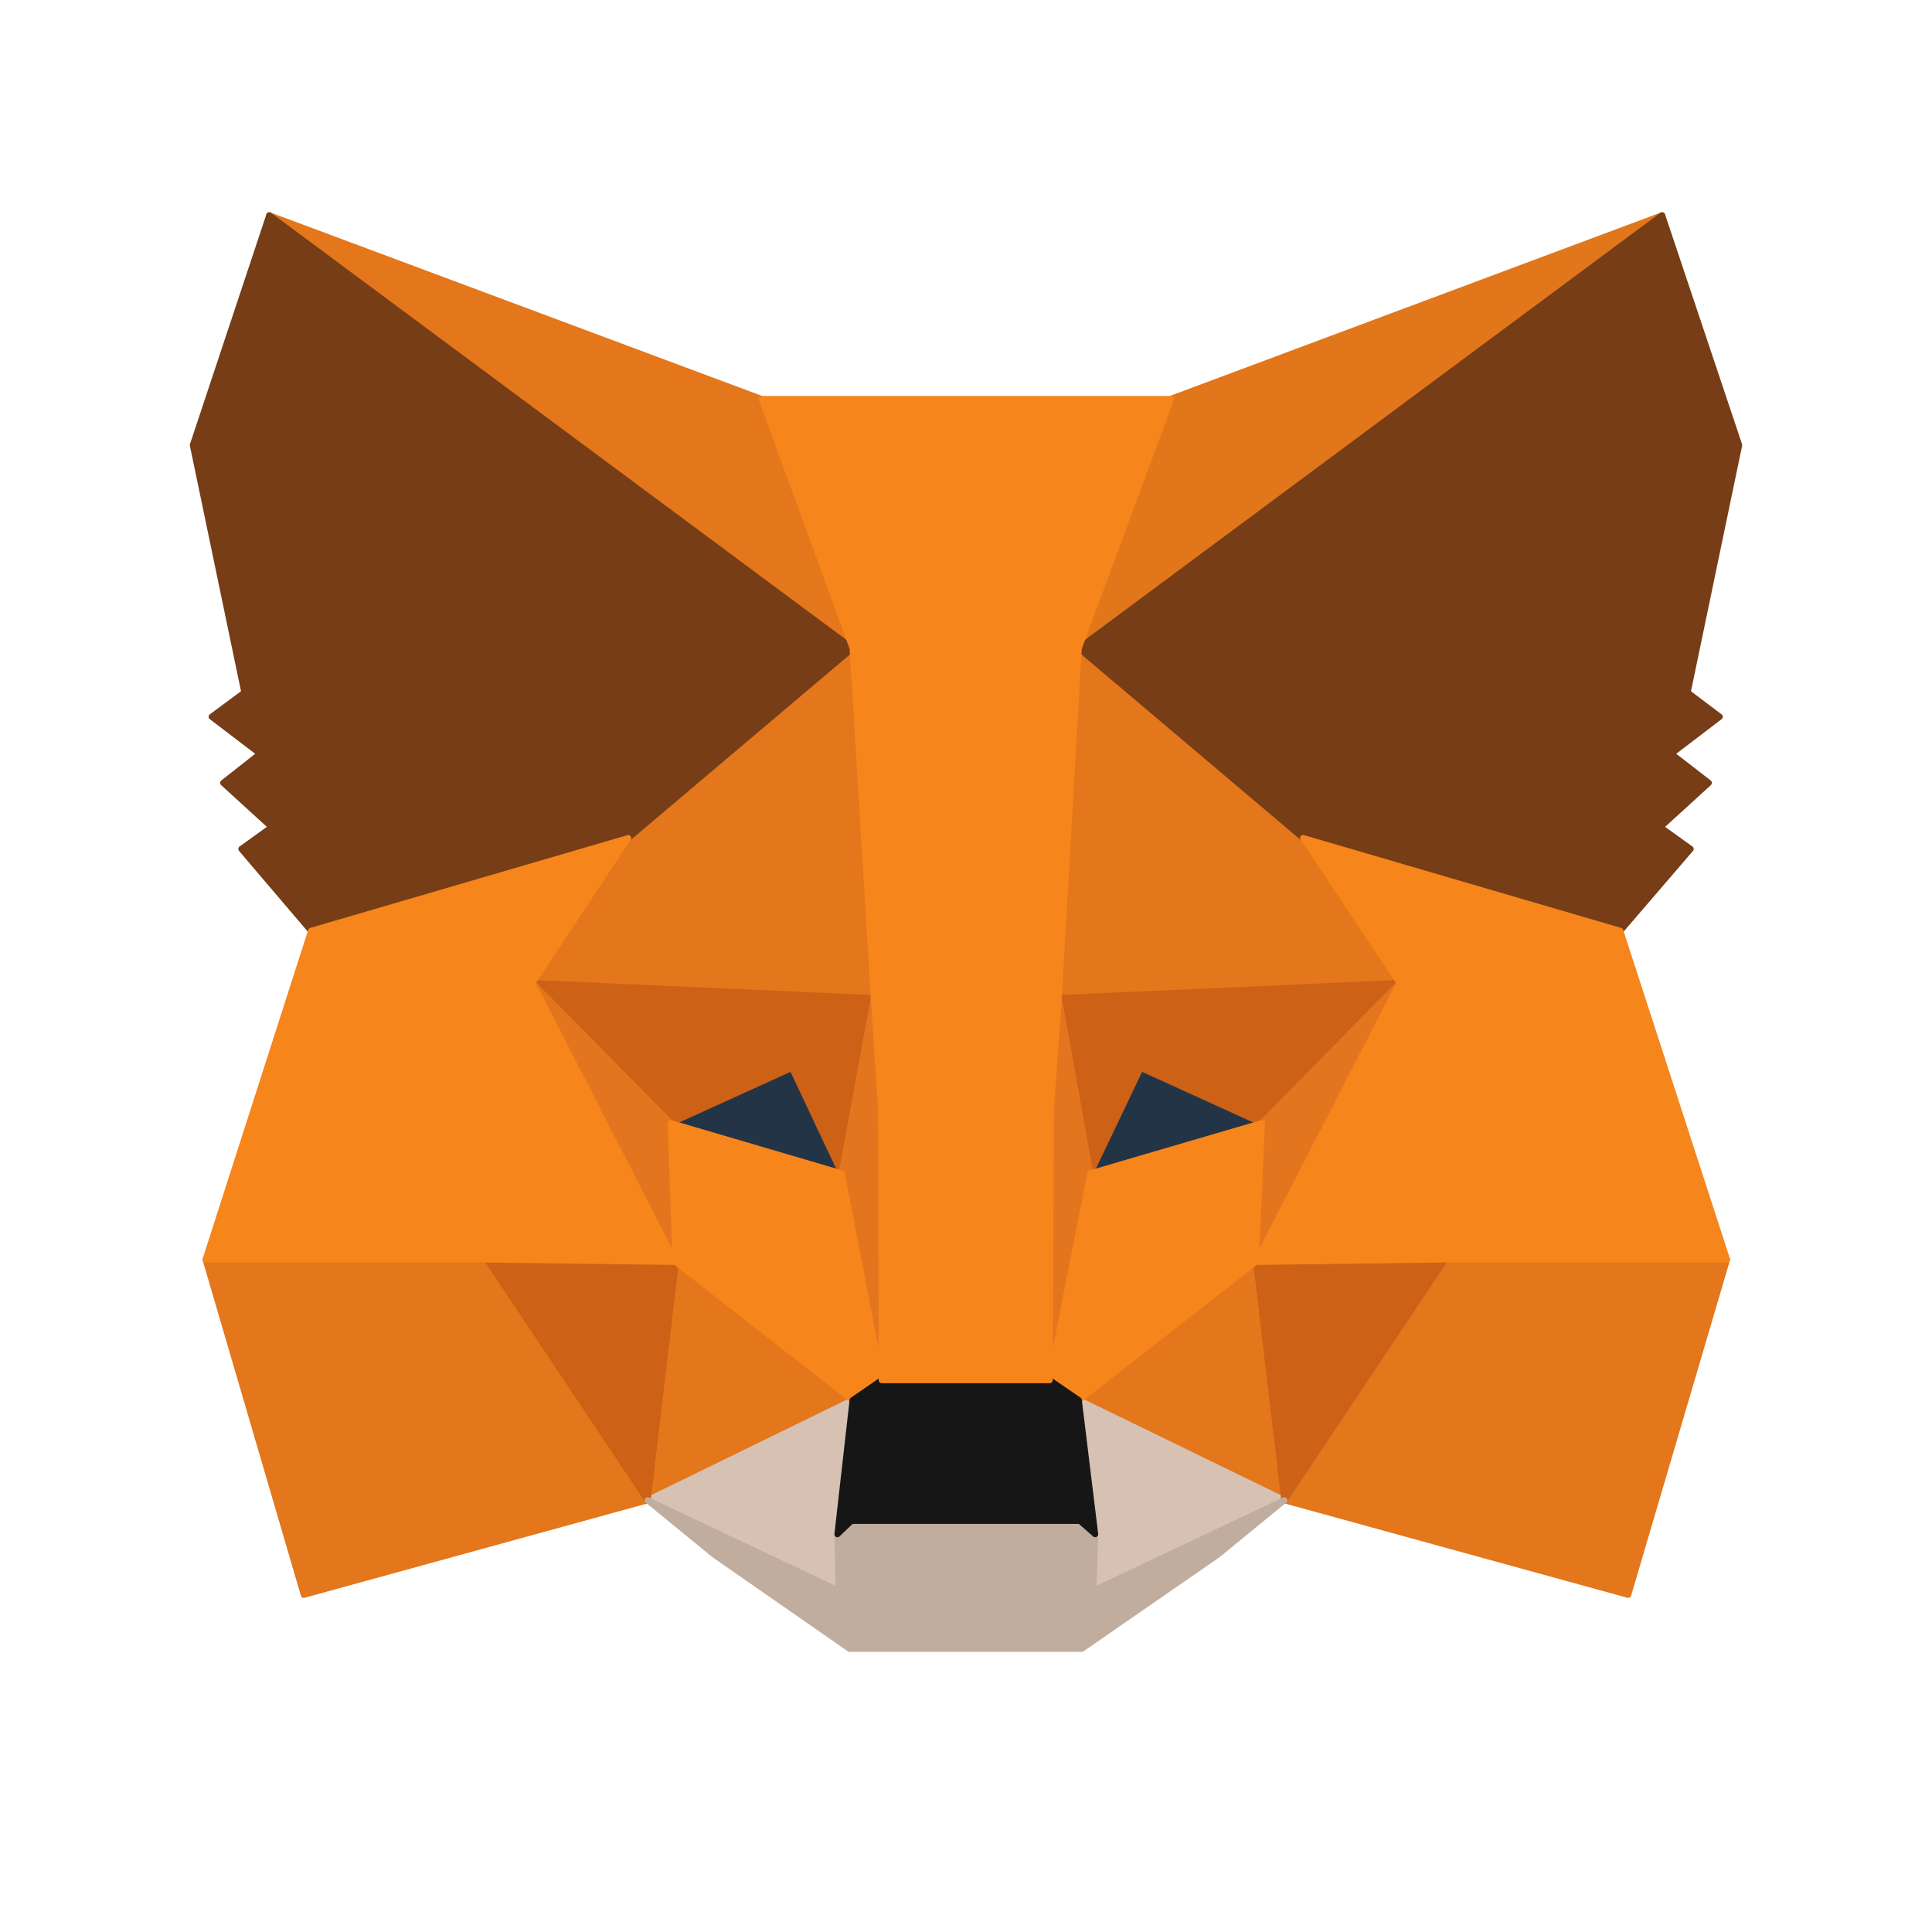
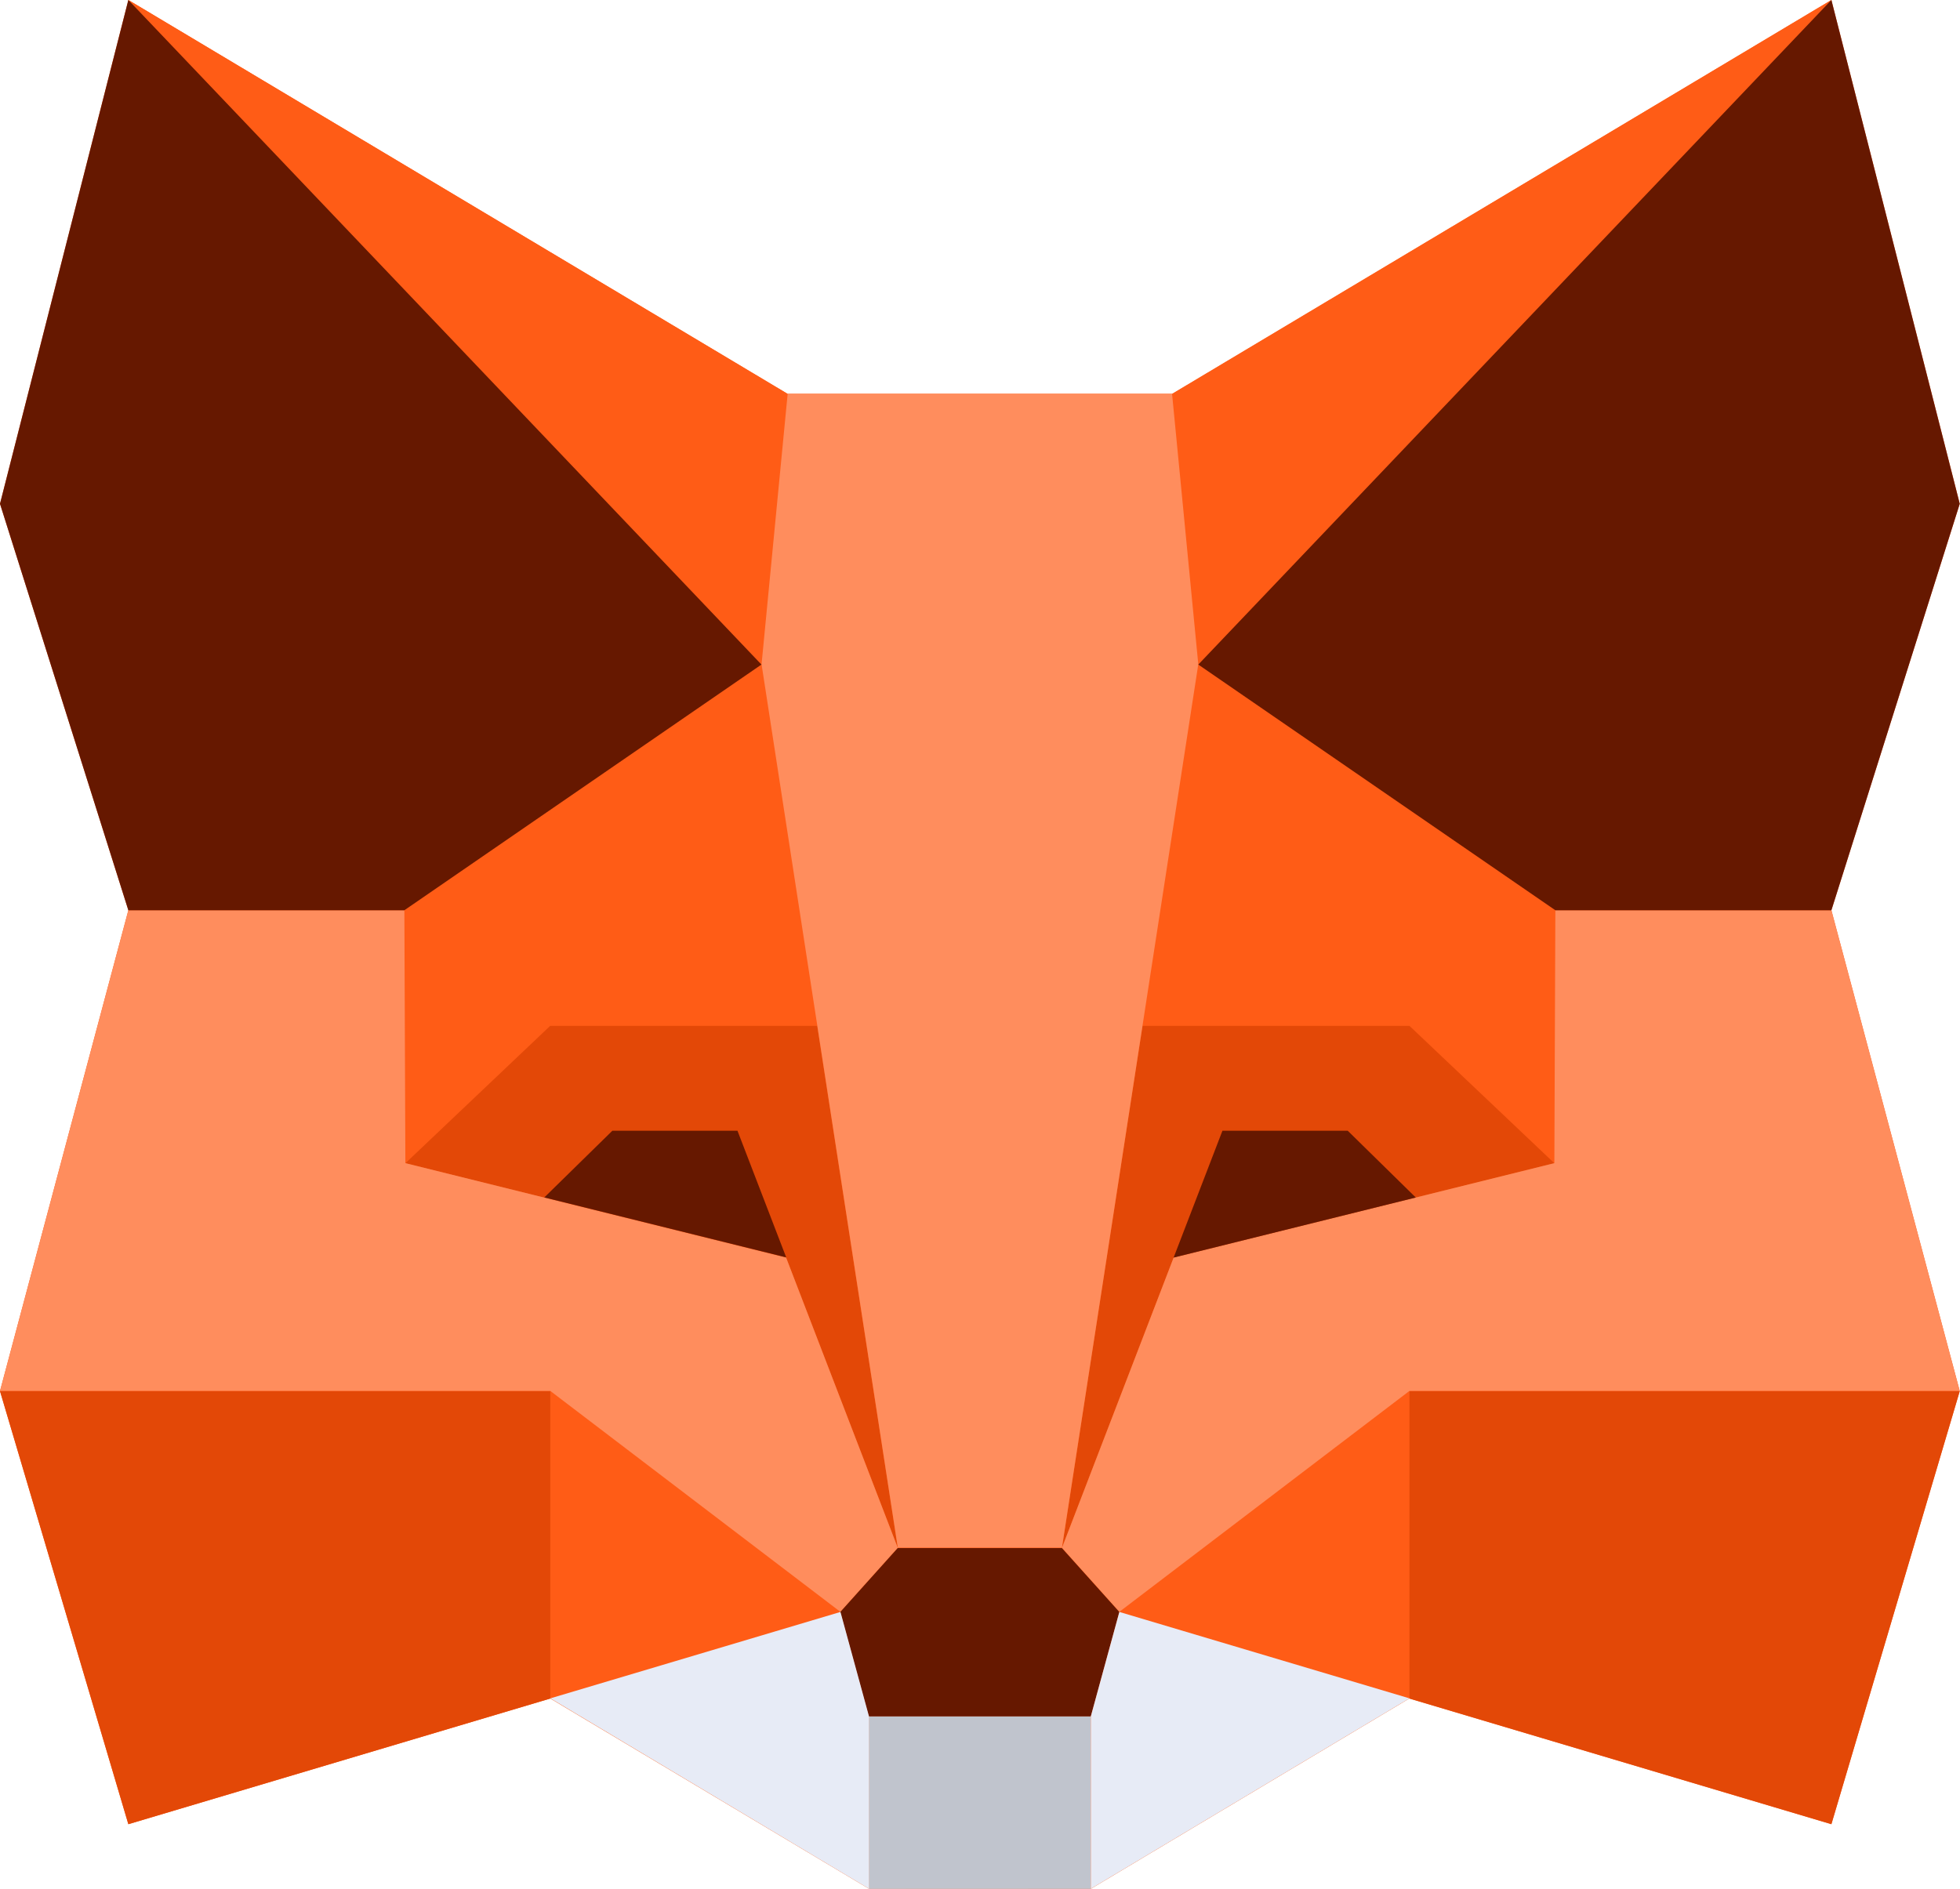
- <svg xmlns="http://www.w3.org/2000/svg" xml:space="preserve" id="metamask__Layer_1" x="0" y="0" version="1.1" viewBox="0 0 318.6 318.6">
-   <style>.metamask__st1,.metamask__st6{fill:#e4761b;stroke:#e4761b;stroke-linecap:round;stroke-linejoin:round}.metamask__st6{fill:#f6851b;stroke:#f6851b}</style>
-   <path fill="#e2761b" stroke="#e2761b" stroke-linecap="round" stroke-linejoin="round" d="m274.1 35.5-99.5 73.9L193 65.8z" />
-   <path d="m44.4 35.5 98.7 74.6-17.5-44.3zm193.9 171.3-26.5 40.6 56.7 15.6 16.3-55.3zm-204.4.9L50.1 263l56.7-15.6-26.5-40.6z" class="metamask__st1" />
-   <path d="m103.6 138.2-15.8 23.9 56.3 2.5-2-60.5zm111.3 0-39-34.8-1.3 61.2 56.2-2.5zM106.8 247.4l33.8-16.5-29.2-22.8zm71.1-16.5 33.9 16.5-4.7-39.3z" class="metamask__st1" />
-   <path fill="#d7c1b3" stroke="#d7c1b3" stroke-linecap="round" stroke-linejoin="round" d="m211.8 247.4-33.9-16.5 2.7 22.1-.3 9.3zm-105 0 31.5 14.9-.2-9.3 2.5-22.1z" />
-   <path fill="#233447" stroke="#233447" stroke-linecap="round" stroke-linejoin="round" d="m138.8 193.5-28.2-8.3 19.9-9.1zm40.9 0 8.3-17.4 20 9.1z" />
-   <path fill="#cd6116" stroke="#cd6116" stroke-linecap="round" stroke-linejoin="round" d="m106.8 247.4 4.8-40.6-31.3.9zM207 206.8l4.8 40.6 26.5-39.7zm23.8-44.7-56.2 2.5 5.2 28.9 8.3-17.4 20 9.1zm-120.2 23.1 20-9.1 8.2 17.4 5.3-28.9-56.3-2.5z" />
-   <path fill="#e4751f" stroke="#e4751f" stroke-linecap="round" stroke-linejoin="round" d="m87.8 162.1 23.6 46-.8-22.9zm120.3 23.1-1 22.9 23.7-46zm-64-20.6-5.3 28.9 6.6 34.1 1.5-44.9zm30.5 0-2.7 18 1.2 45 6.7-34.1z" />
-   <path d="m179.8 193.5-6.7 34.1 4.8 3.3 29.2-22.8 1-22.9zm-69.2-8.3.8 22.9 29.2 22.8 4.8-3.3-6.6-34.1z" class="metamask__st6" />
-   <path fill="#c0ad9e" stroke="#c0ad9e" stroke-linecap="round" stroke-linejoin="round" d="m180.3 262.3.3-9.3-2.5-2.2h-37.7l-2.3 2.2.2 9.3-31.5-14.9 11 9 22.3 15.5h38.3l22.4-15.5 11-9z" />
-   <path fill="#161616" stroke="#161616" stroke-linecap="round" stroke-linejoin="round" d="m177.9 230.9-4.8-3.3h-27.7l-4.8 3.3-2.5 22.1 2.3-2.2h37.7l2.5 2.2z" />
-   <path fill="#763d16" stroke="#763d16" stroke-linecap="round" stroke-linejoin="round" d="m278.3 114.2 8.5-40.8-12.7-37.9-96.2 71.4 37 31.3 52.3 15.3 11.6-13.5-5-3.6 8-7.3-6.2-4.8 8-6.1zM31.8 73.4l8.5 40.8-5.4 4 8 6.1-6.1 4.8 8 7.3-5 3.6 11.5 13.5 52.3-15.3 37-31.3-96.2-71.4z" />
-   <path d="m267.2 153.5-52.3-15.3 15.9 23.9-23.7 46 31.2-.4h46.5zm-163.6-15.3-52.3 15.3-17.4 54.2h46.4l31.1.4-23.6-46zm71 26.4 3.3-57.7 15.2-41.1h-67.5l15 41.1 3.5 57.7 1.2 18.2.1 44.8h27.7l.2-44.8z" class="metamask__st6" />
+ <svg xmlns="http://www.w3.org/2000/svg" version="1.1" id="Layer_1" x="0px" y="0px" viewBox="0 0 142 136.878" style="enable-background:new 0 0 142 136.878;" xml:space="preserve">
+   <path style="fill:#FF5C16;" d="M132.682,132.192l-30.583-9.106l-23.063,13.787l-16.092-0.007l-23.077-13.78l-30.569,9.106L0,100.801  l9.299-34.839L0,36.507L9.299,0l47.766,28.538h27.85L132.682,0l9.299,36.507l-9.299,29.455l9.299,34.839L132.682,132.192  L132.682,132.192z" />
+   <path style="fill:#FF5C16;" d="M9.305,0l47.767,28.558l-1.899,19.599L9.305,0z M39.875,100.814l21.017,16.01l-21.017,6.261  C39.875,123.085,39.875,100.814,39.875,100.814z M59.212,74.345l-4.039-26.174L29.317,65.97l-0.014-0.007v0.013l0.08,18.321  l10.485-9.951L59.212,74.345L59.212,74.345z M132.682,0L84.915,28.558l1.893,19.599L132.682,0z M102.113,100.814l-21.018,16.01  l21.018,6.261V100.814z M112.678,65.975h0.007H112.678v-0.013l-0.006,0.007L86.815,48.171l-4.039,26.174h19.336l10.492,9.95  C112.604,84.295,112.678,65.975,112.678,65.975z" />
+   <path style="fill:#E34807;" d="M39.868,123.085l-30.569,9.106L0,100.814h39.868C39.868,100.814,39.868,123.085,39.868,123.085z   M59.205,74.338l5.839,37.84l-8.093-21.04L29.37,84.295l10.491-9.956h19.344L59.205,74.338z M102.112,123.085l30.57,9.106  l9.299-31.378h-39.869C102.112,100.814,102.112,123.085,102.112,123.085z M82.776,74.338l-5.839,37.84l8.092-21.04l27.583-6.843  l-10.498-9.956H82.776V74.338z" />
+   <path style="fill:#FF8D5D;" d="M0,100.801l9.299-34.839h19.997l0.073,18.327l27.584,6.843l8.092,21.039l-4.16,4.633l-21.017-16.01H0  V100.801z M141.981,100.801l-9.299-34.839h-19.998l-0.073,18.327l-27.582,6.843l-8.093,21.039l4.159,4.633l21.018-16.01h39.868  V100.801z M84.915,28.538h-27.85l-1.891,19.599l9.872,64.013h11.891l9.878-64.013L84.915,28.538z" />
+   <path style="fill:#661800;" d="M9.299,0L0,36.507l9.299,29.455h19.997l25.87-17.804L9.299,0z M53.426,81.938h-9.059l-4.932,4.835  l17.524,4.344l-3.533-9.186V81.938z M132.682,0l9.299,36.507l-9.299,29.455h-19.998L86.815,48.158L132.682,0z M88.568,81.938h9.072  l4.932,4.841l-17.544,4.353l3.54-9.201V81.938z M79.029,124.385l2.067-7.567l-4.16-4.633h-11.9l-4.159,4.633l2.066,7.567" />
+   <path style="fill:#C0C4CD;" d="M79.029,124.384v12.495H62.945v-12.495L79.029,124.384L79.029,124.384z" />
+   <path style="fill:#E7EBF6;" d="M39.875,123.072l23.083,13.8v-12.495l-2.067-7.566C60.891,116.811,39.875,123.072,39.875,123.072z   M102.113,123.072l-23.084,13.8v-12.495l2.067-7.566C81.096,116.811,102.113,123.072,102.113,123.072z" />
</svg>
